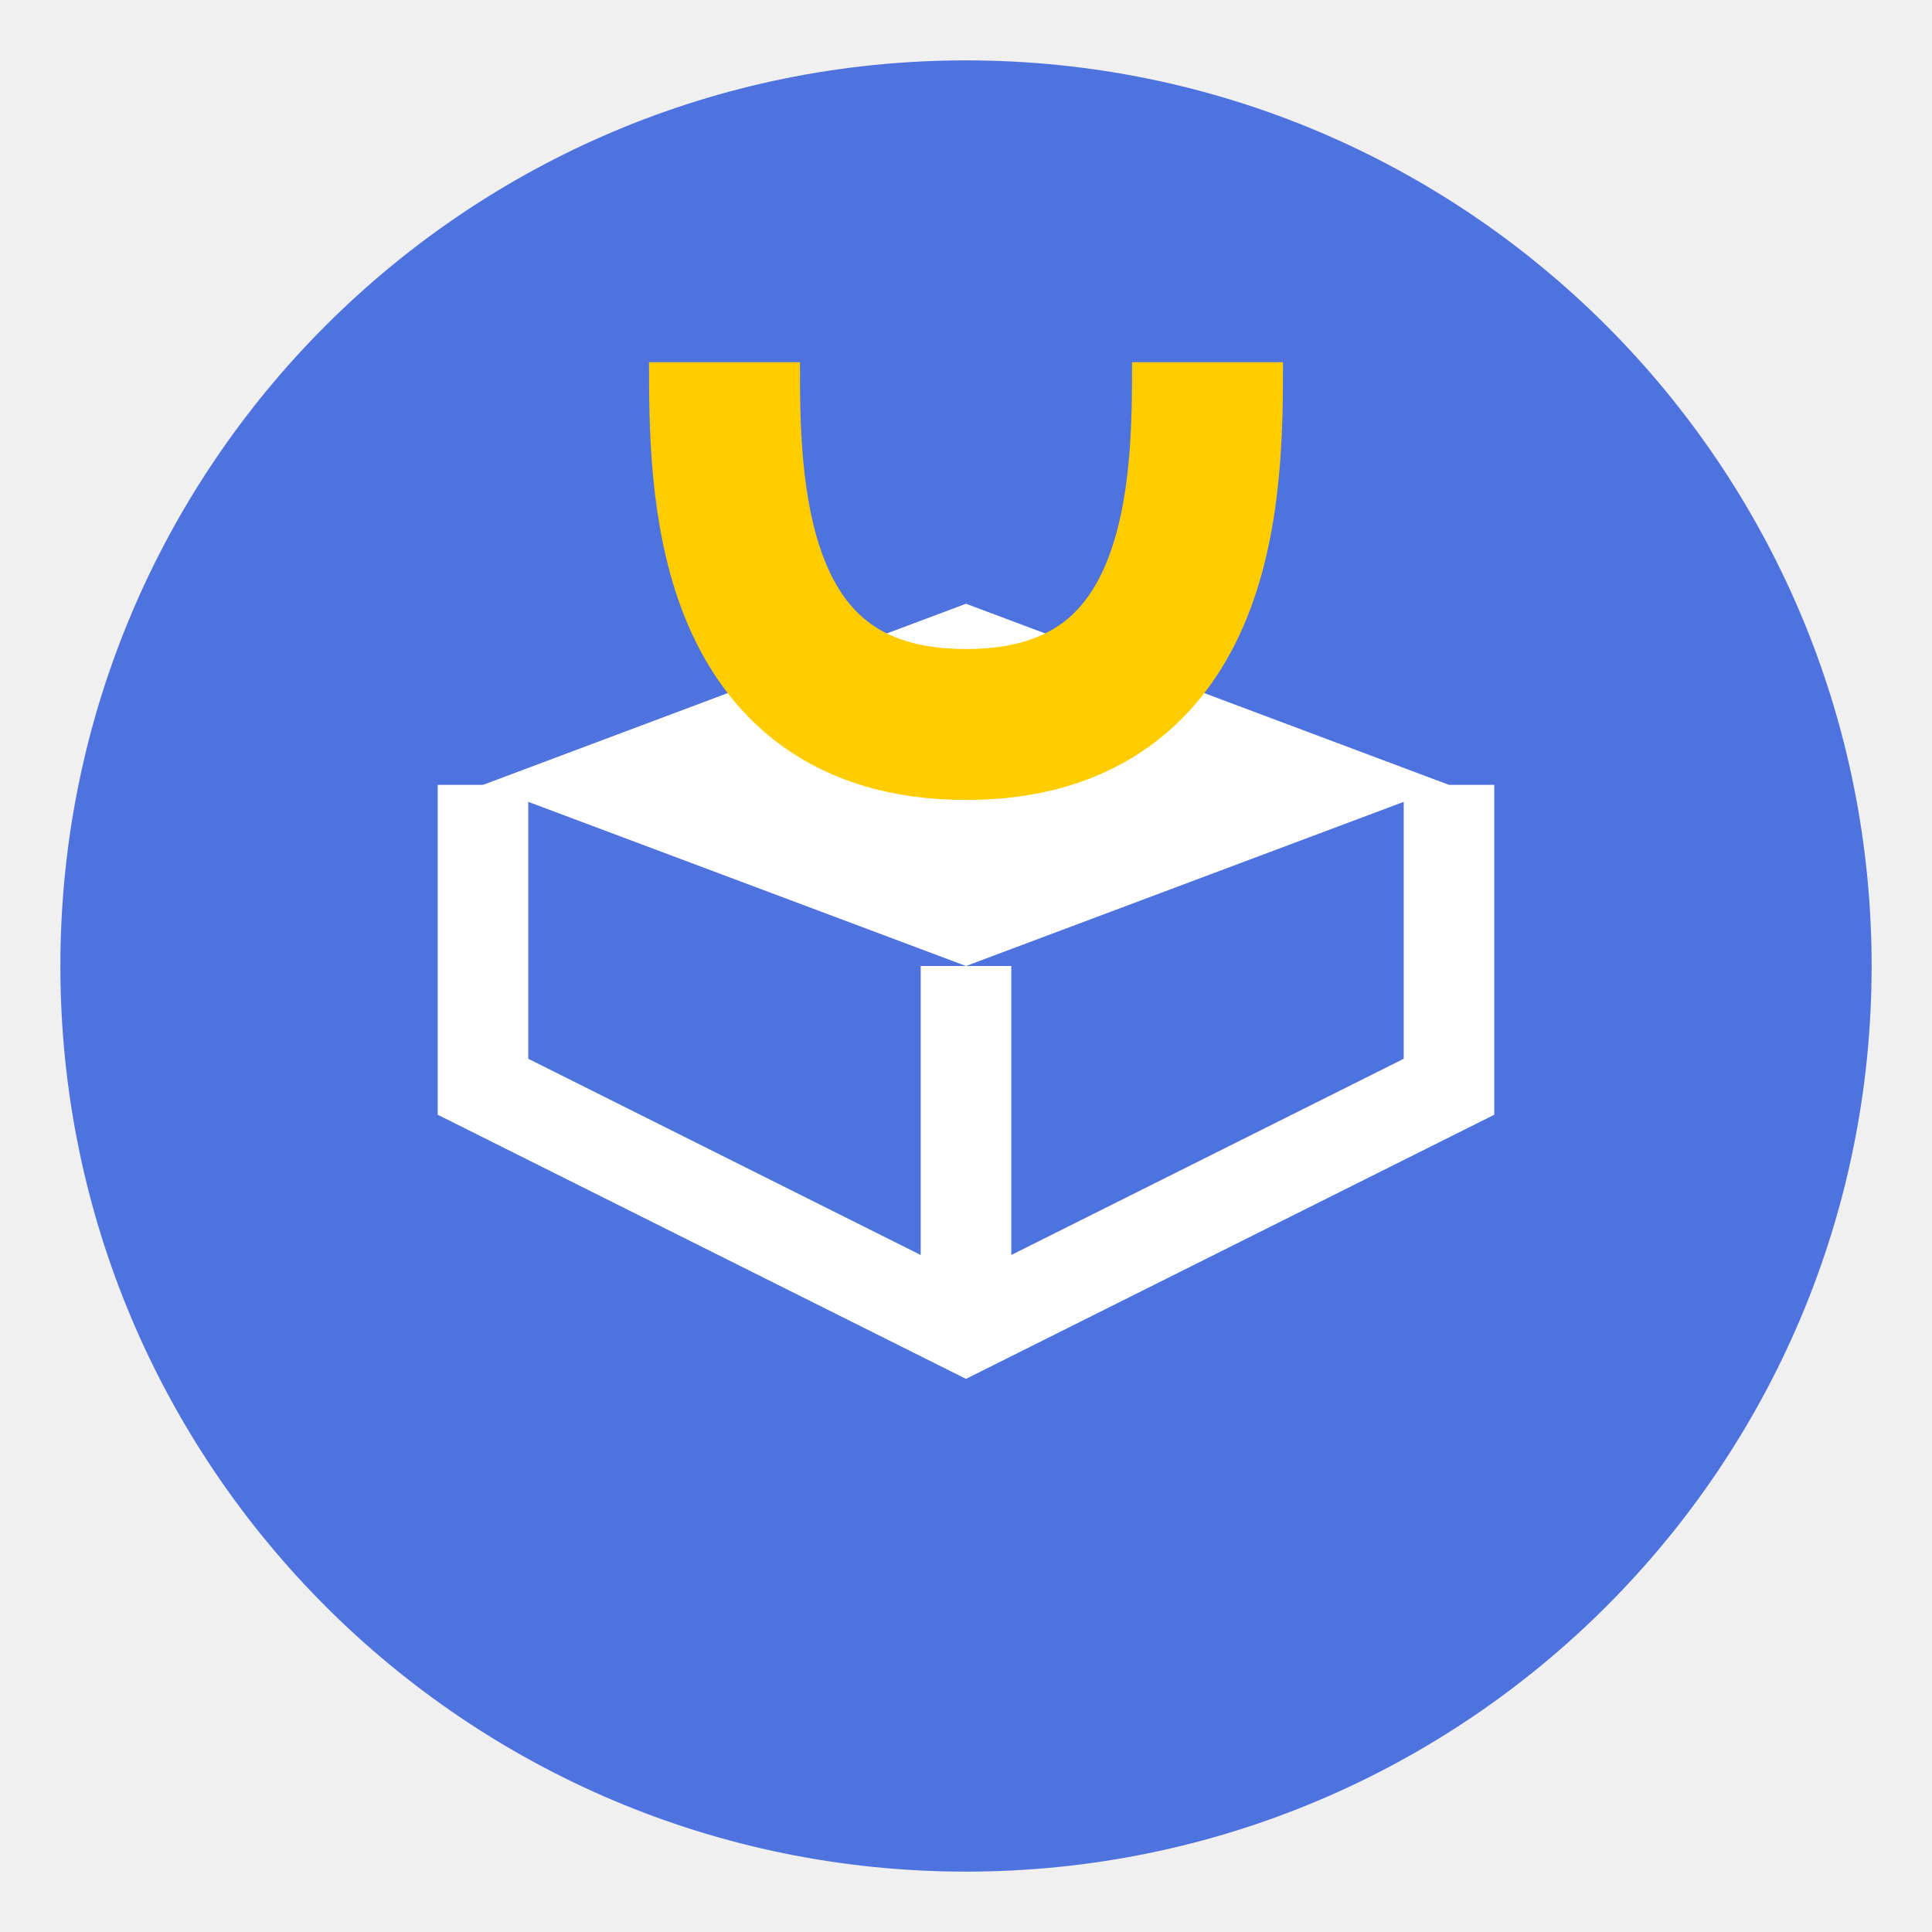
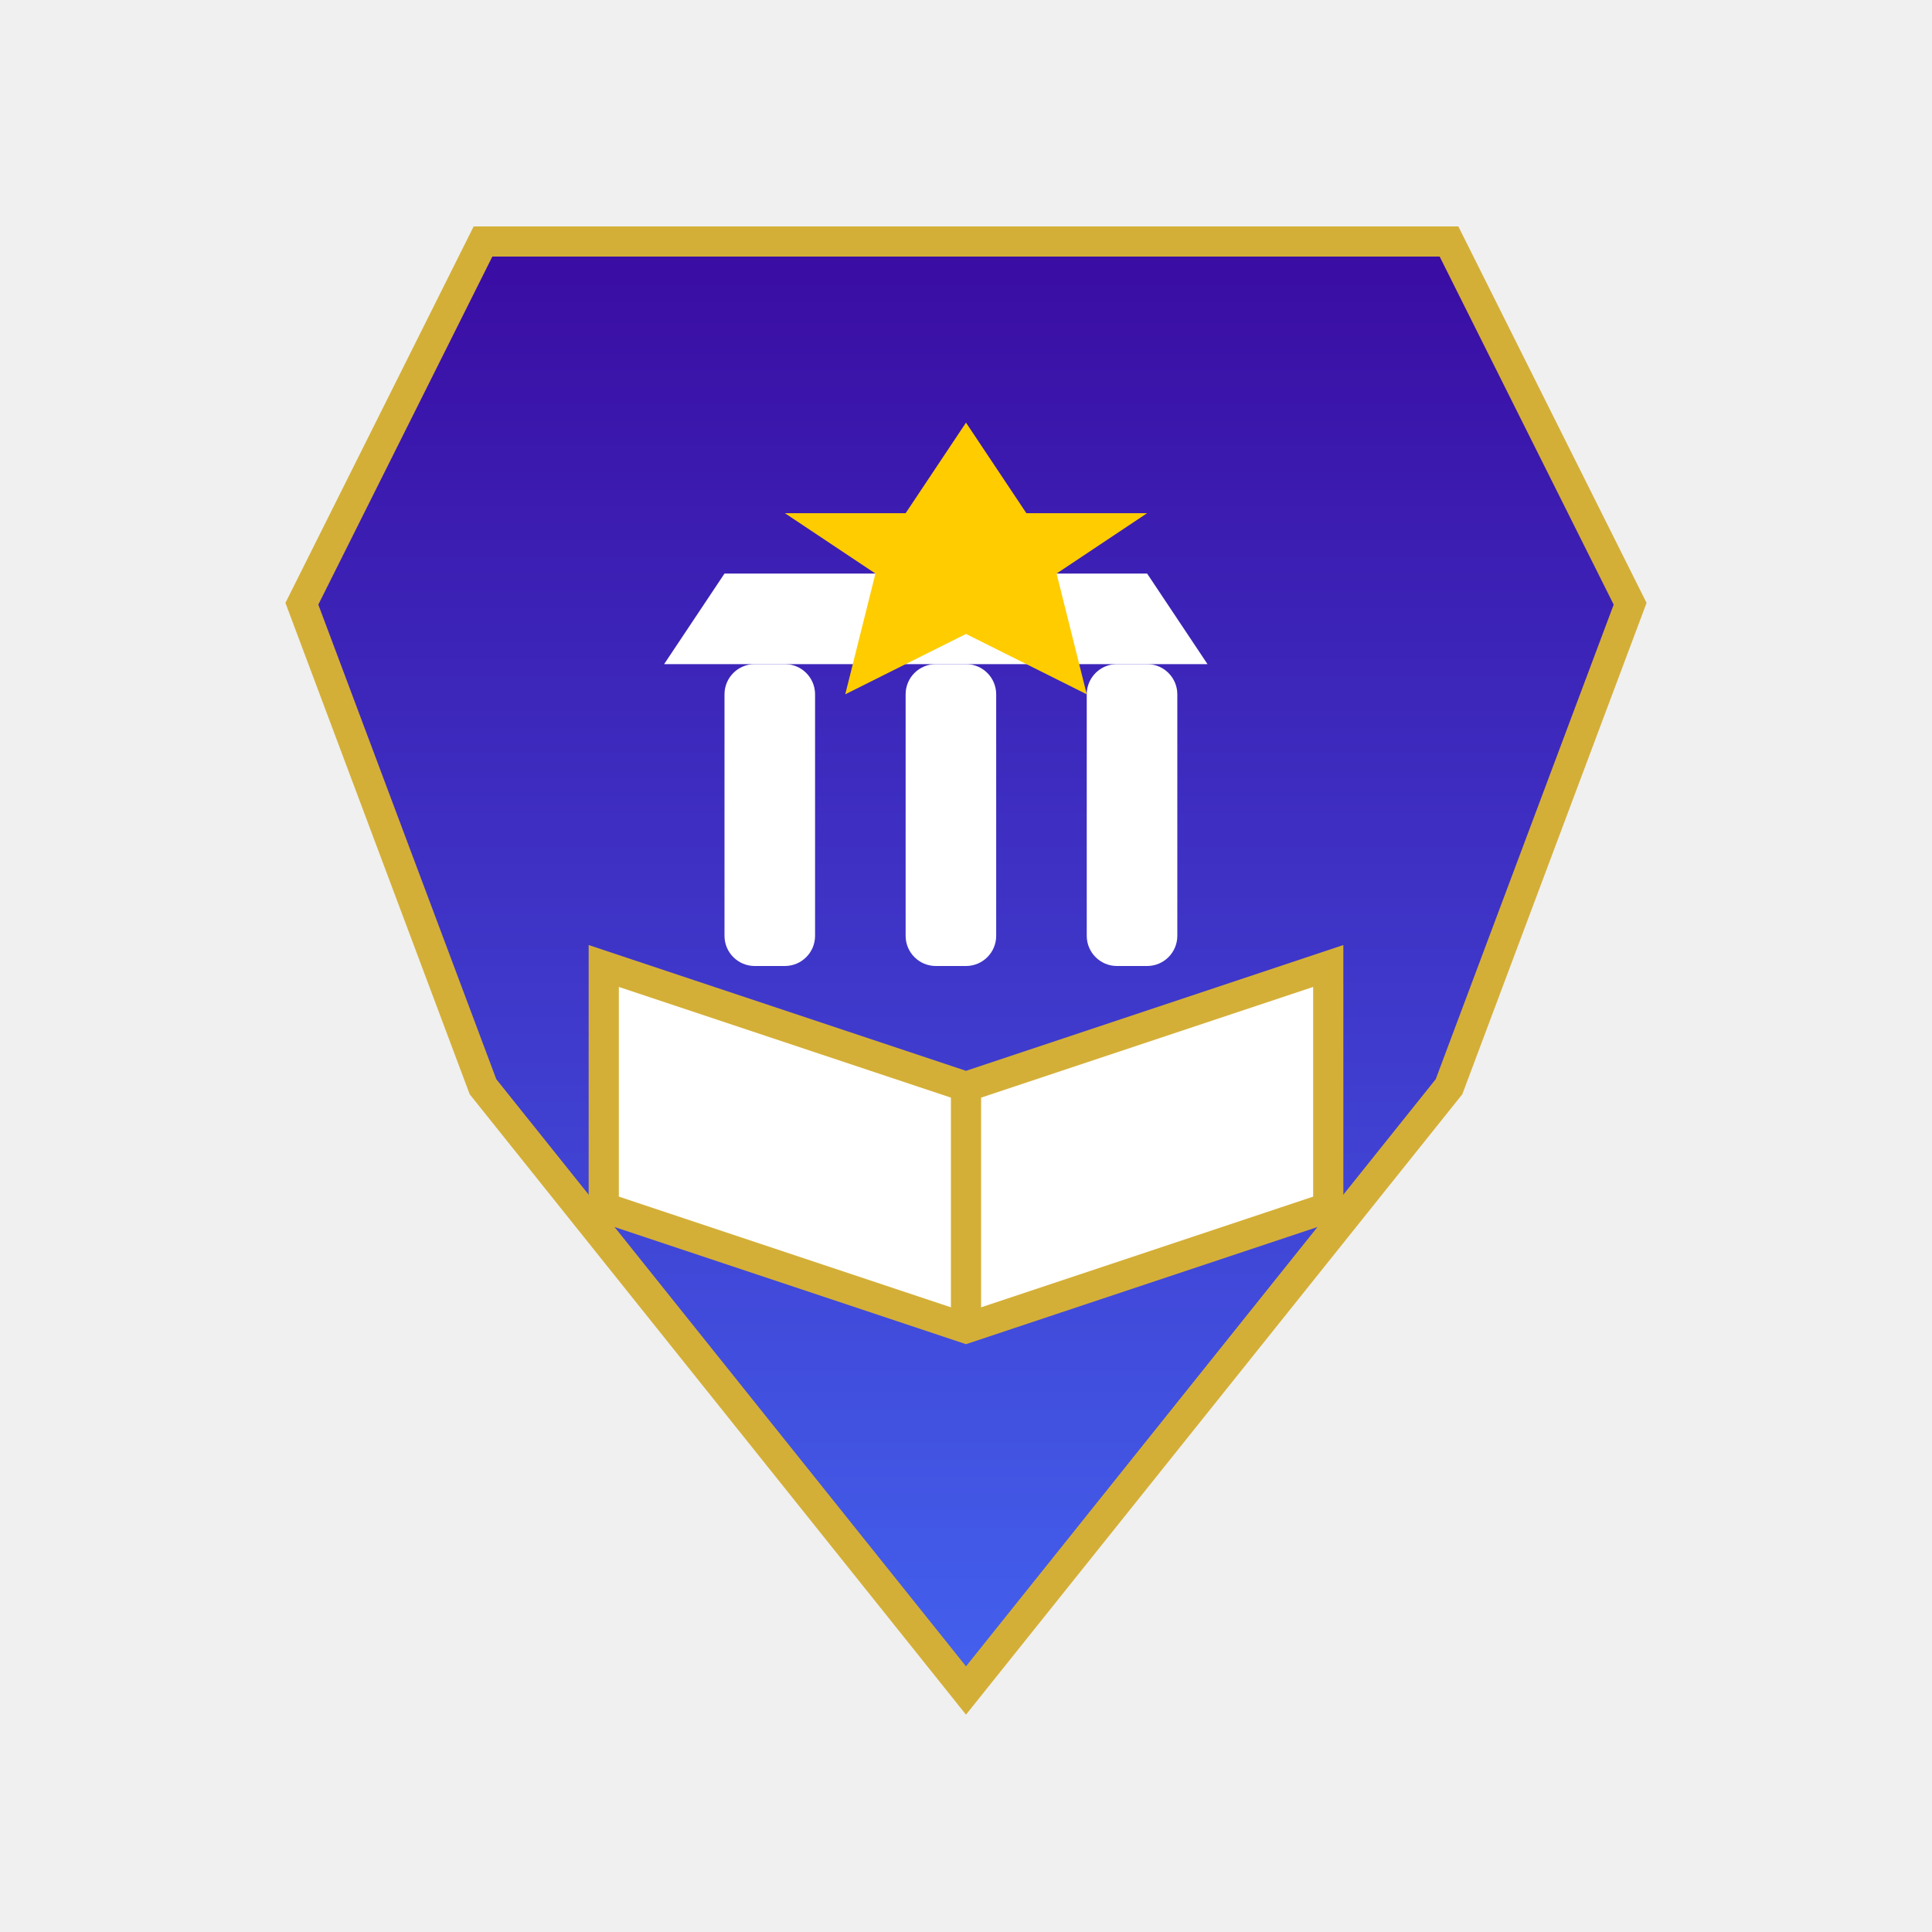
<svg xmlns="http://www.w3.org/2000/svg" width="32" height="32" viewBox="0 0 32 32">
-   <circle cx="16" cy="16" r="15" fill="#4e73df" />
-   <path d="M8 13 L16 10 L24 13 L16 16 Z" fill="white" />
-   <path d="M16 16 L16 22 M8 13 L8 18 L16 22 L24 18 L24 13" fill="none" stroke="white" stroke-width="1.5" />
-   <path d="M12 6 C12 8, 12 12, 16 12 C20 12, 20 8, 20 6" fill="none" stroke="#ffcc00" stroke-width="2.5" />
+   <defs>
+     <linearGradient id="gradBlason" x1="0%" y1="0%" x2="0%" y2="100%">
+       <stop offset="0%" style="stop-color:#3a0ca3;stop-opacity:1" />
+       <stop offset="100%" style="stop-color:#4361ee;stop-opacity:1" />
+     </linearGradient>
+   </defs>
+   <path d="M8 4 L24 4 L27 10 L24 18 L16 28 L8 18 L5 10 Z" fill="url(#gradBlason)" stroke="#d4af37" stroke-width="0.5" />
+   <path d="M10 16 L16 18 L22 16 L22 20 L16 22 L10 20 Z" fill="#fff" stroke="#d4af37" stroke-width="0.5" />
+   <path d="M16 18 L16 22" fill="none" stroke="#d4af37" stroke-width="0.5" />
+   <rect x="12" y="11" width="1.5" height="5" rx="0.5" ry="0.5" fill="#fff" />
+   <rect x="15" y="11" width="1.5" height="5" rx="0.5" ry="0.5" fill="#fff" />
+   <rect x="18" y="11" width="1.5" height="5" rx="0.5" ry="0.5" fill="#fff" />
+   <path d="M11 11 L20 11 L19 9.5 L12 9.5 Z" fill="#fff" />
+   <path d="M16 7 L17 8.5 L19 8.5 L17.5 9.5 L18 11.5 L16 10.5 L14 11.5 L14.5 9.5 L13 8.5 L15 8.5 Z" fill="#ffcc00" />
</svg>
